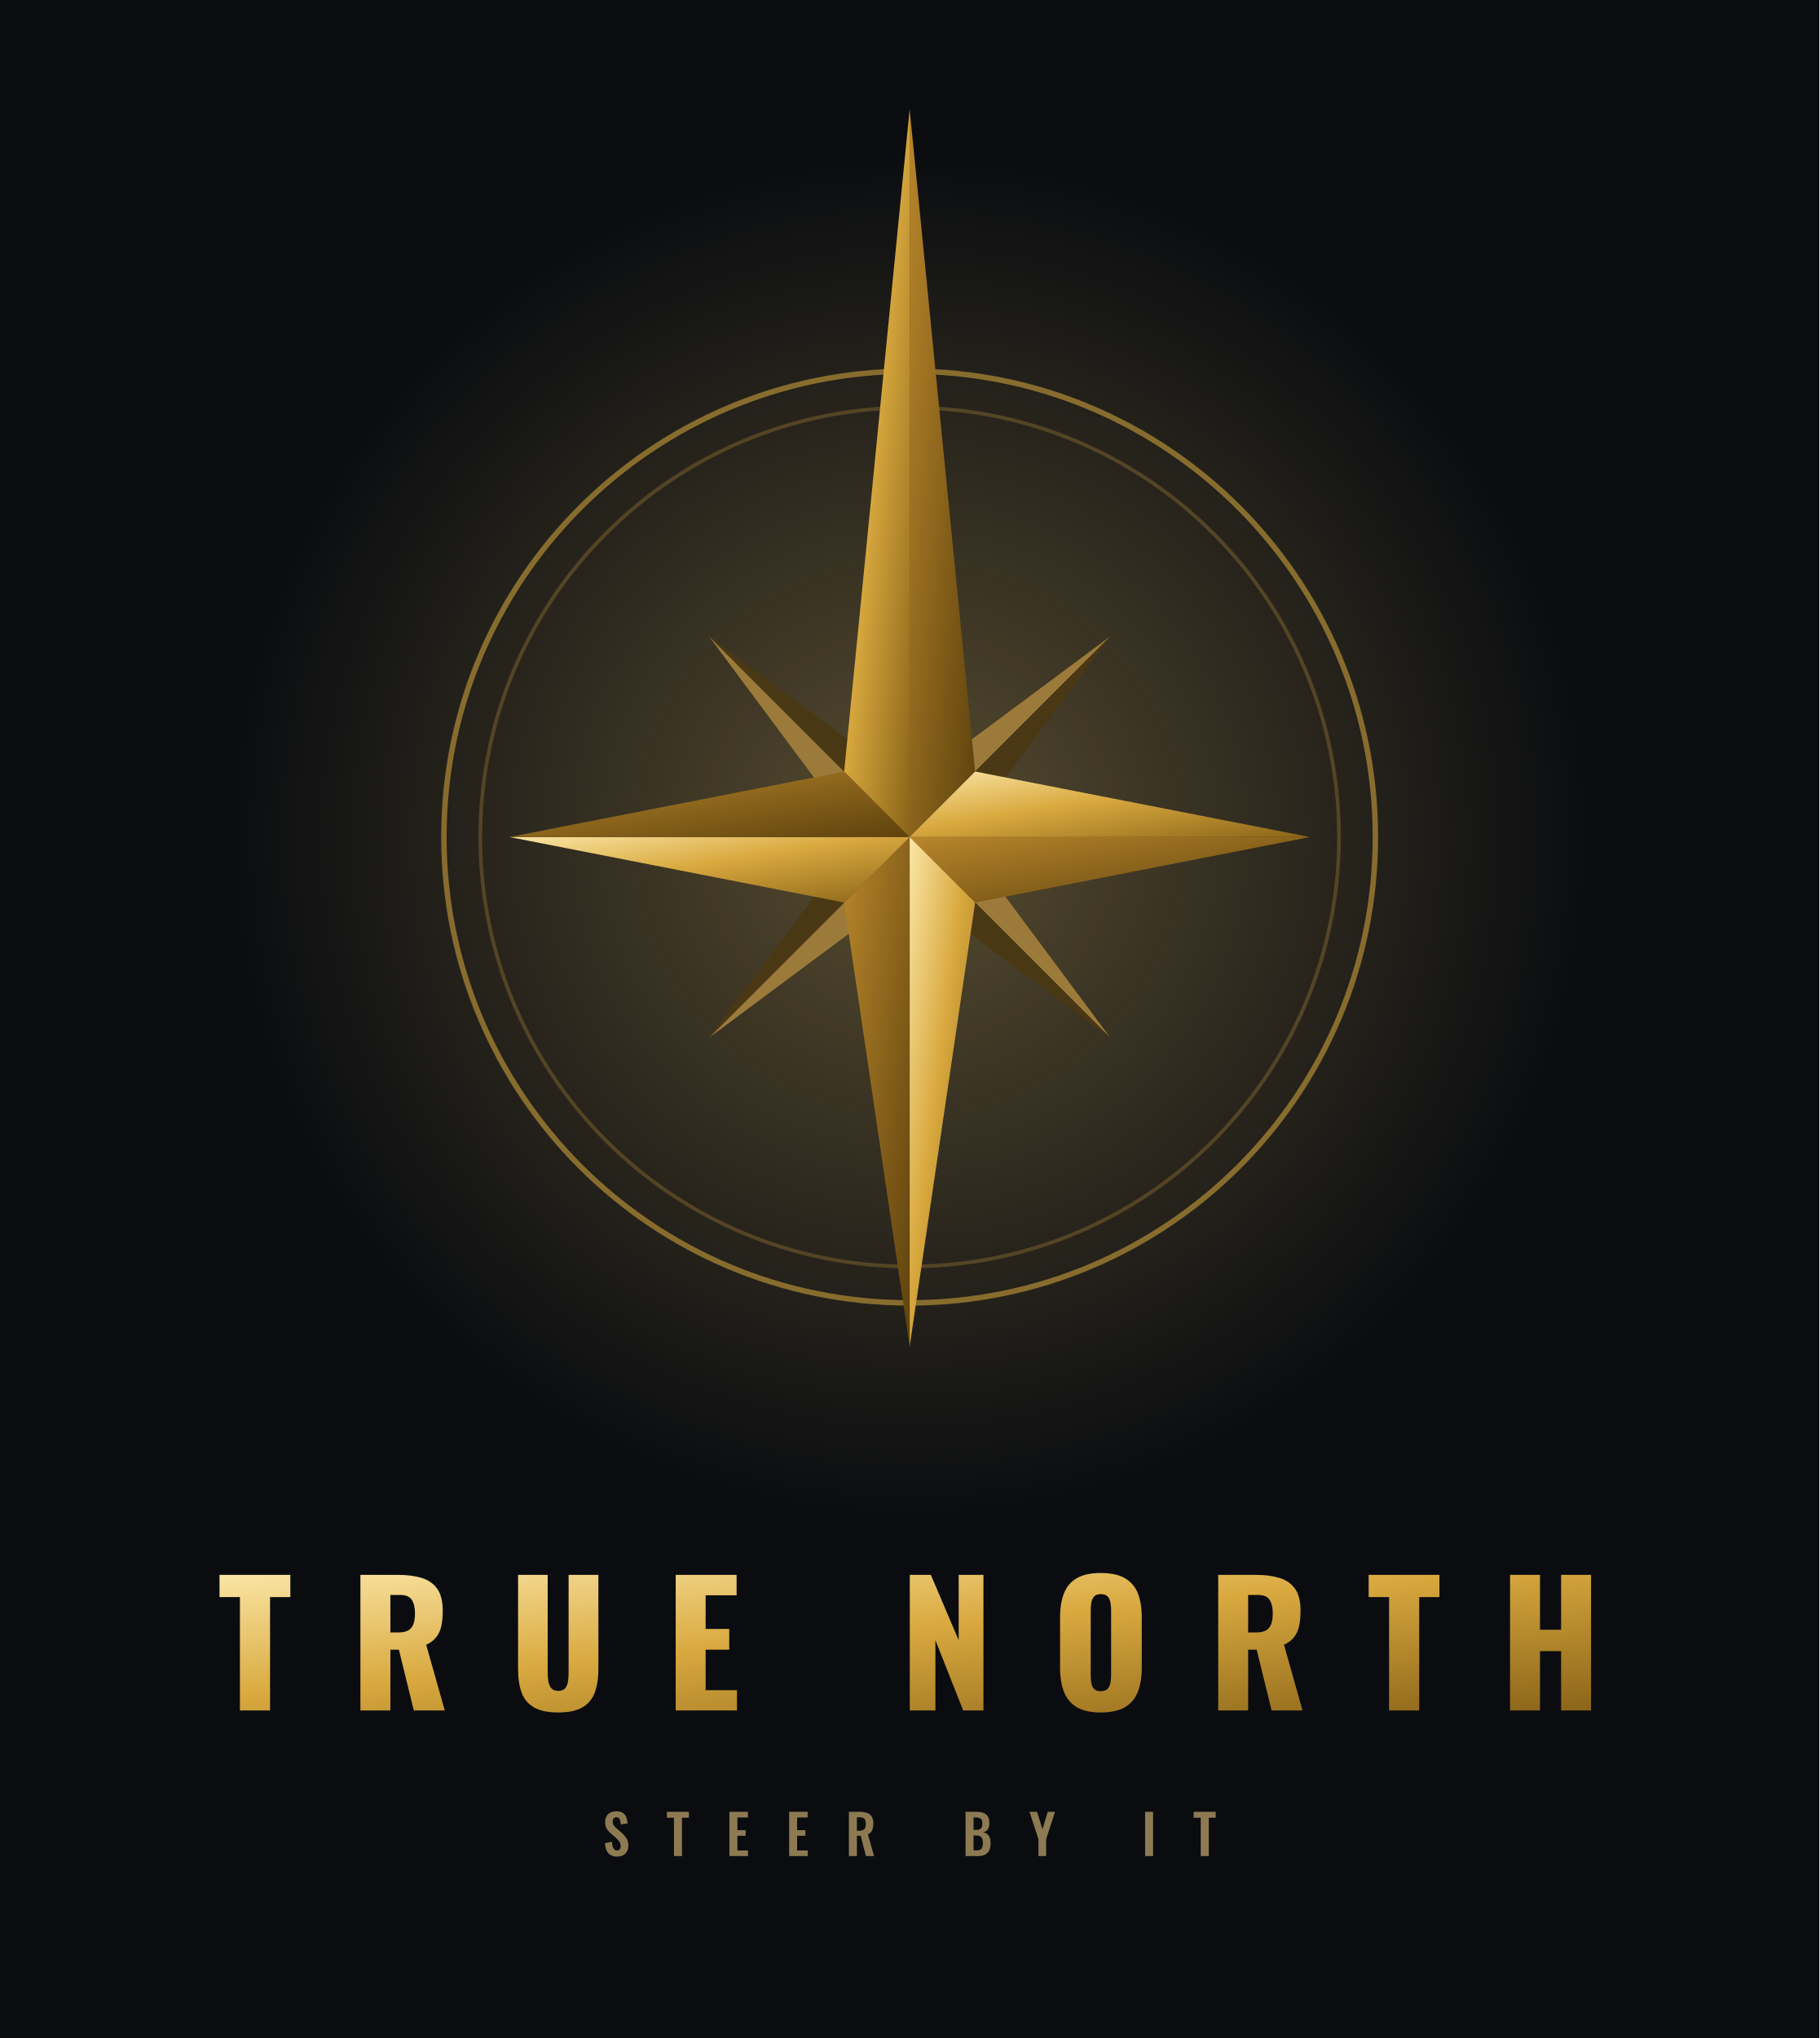
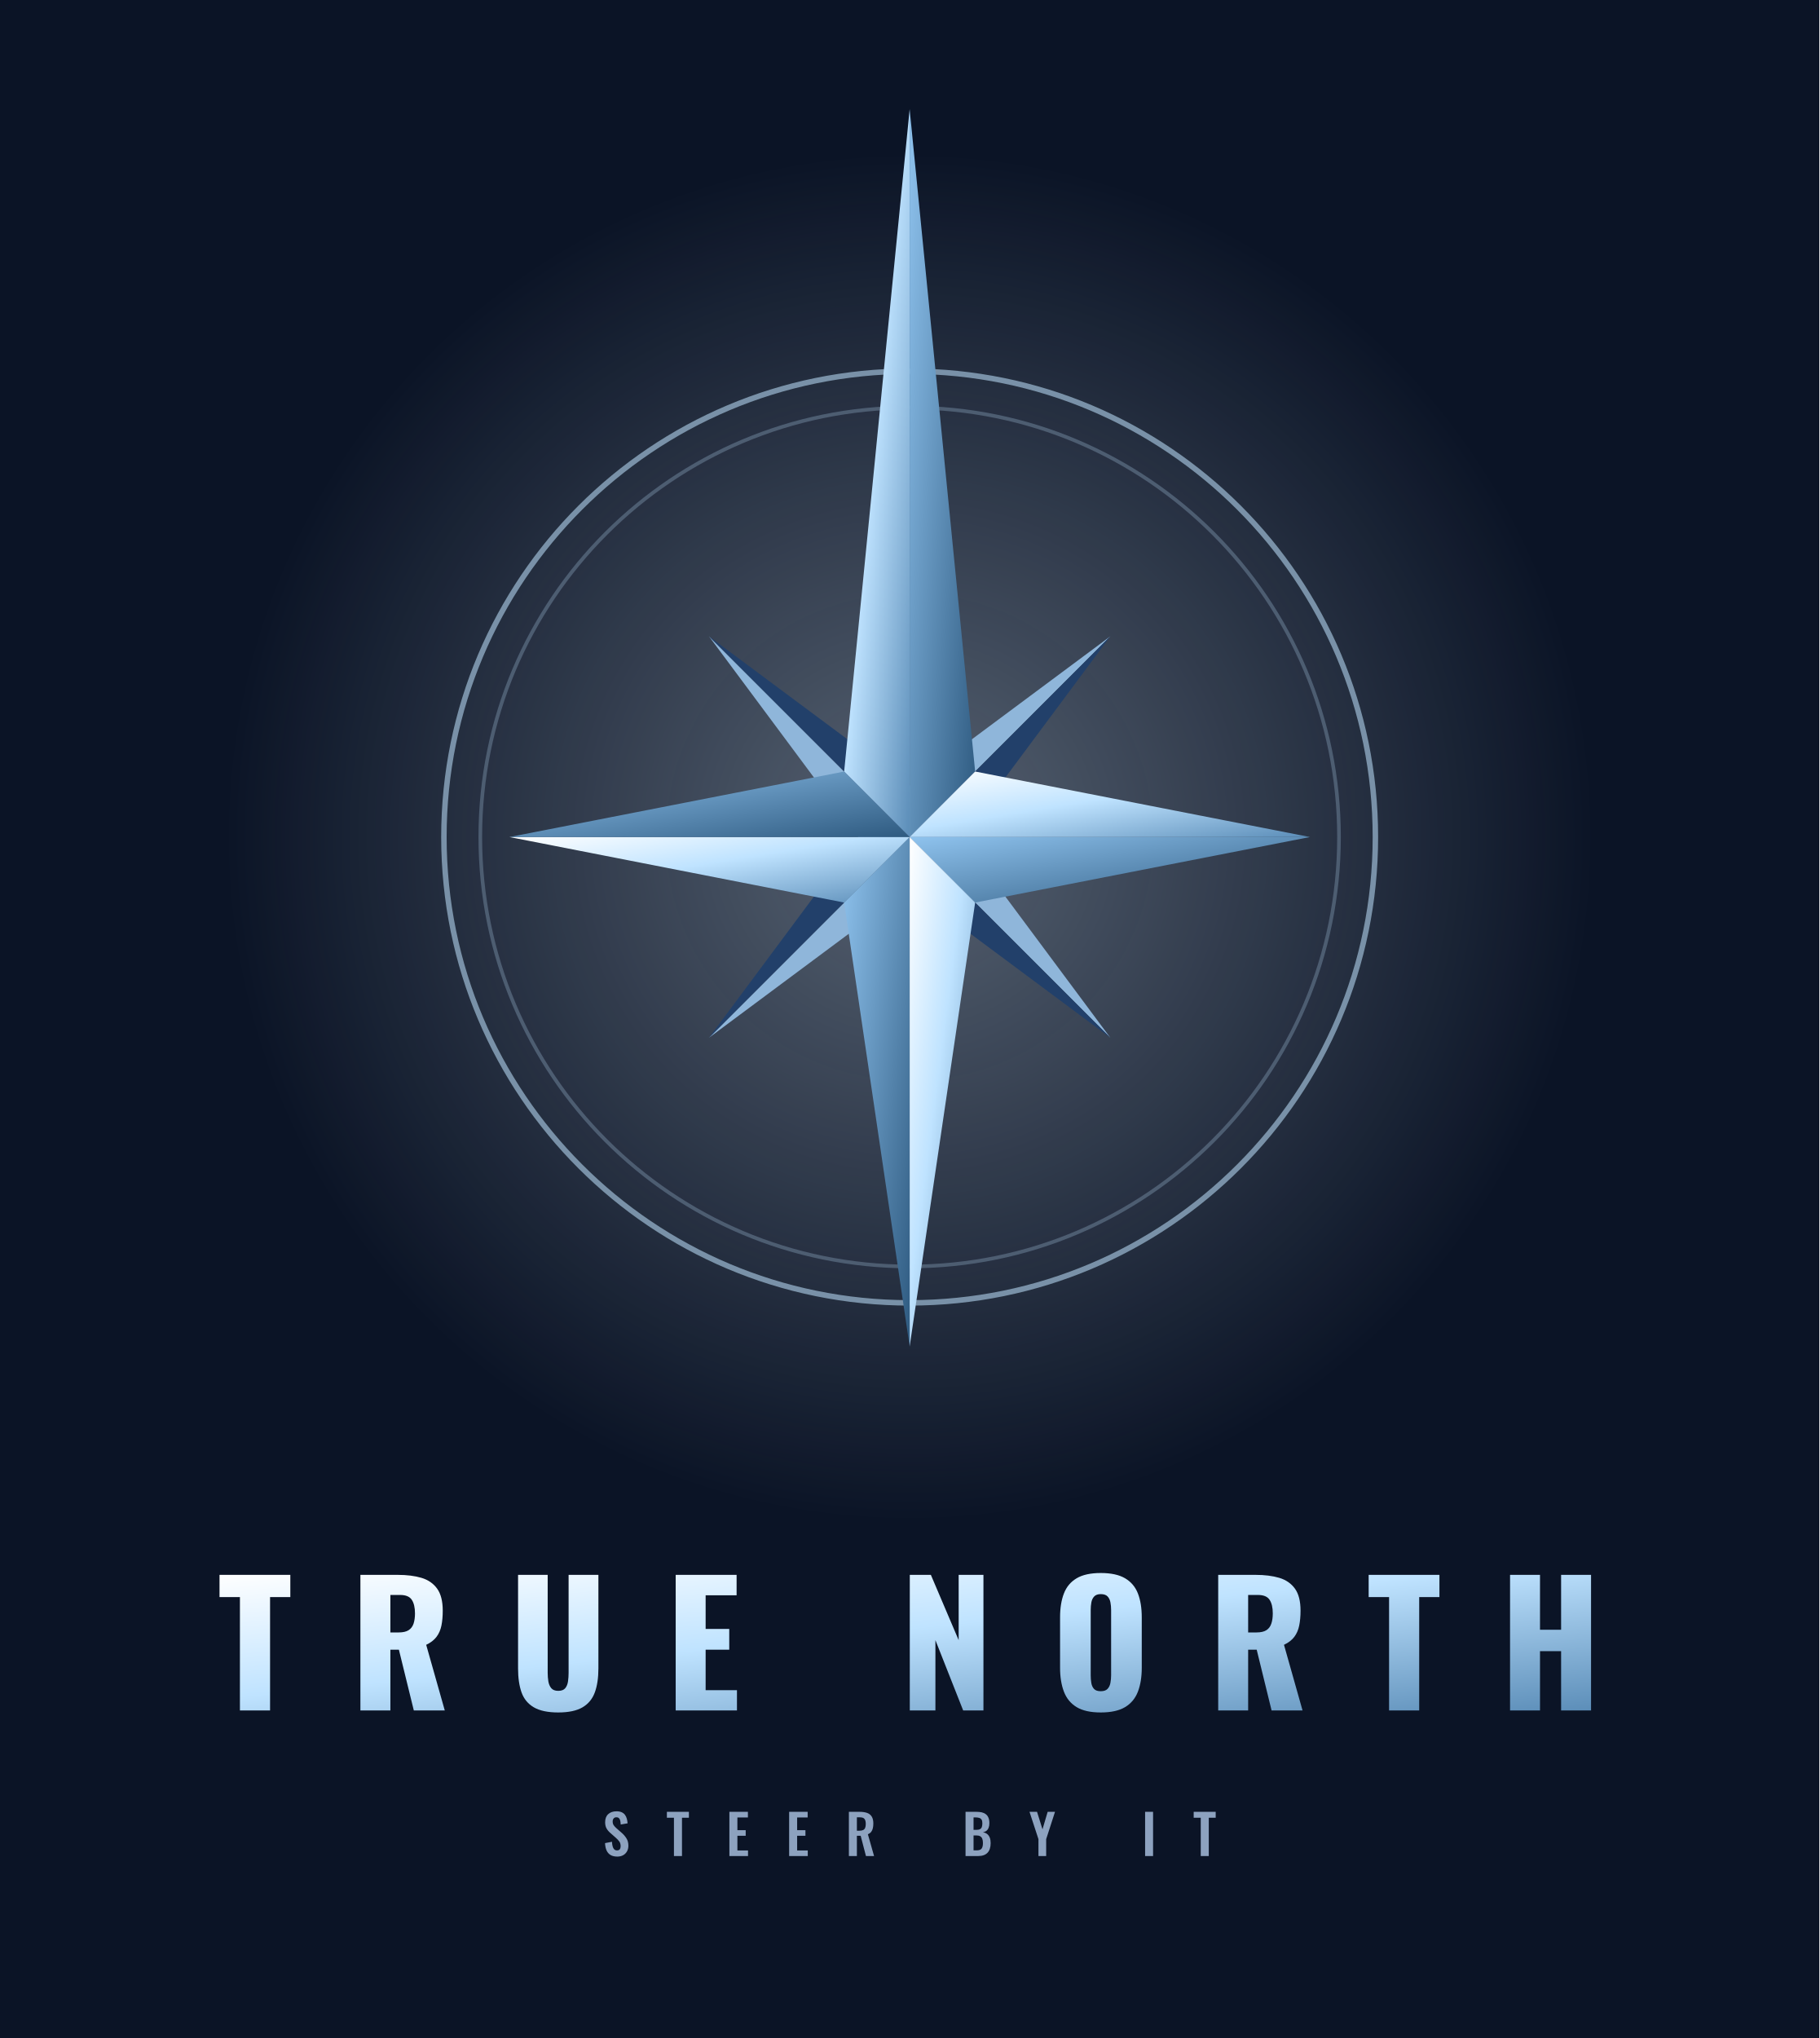
<svg xmlns="http://www.w3.org/2000/svg" viewBox="0 0 500 560" width="500" height="560">
  <defs>
    <linearGradient id="gold" x1="0" y1="0" x2="1" y2="1">
-       <stop offset="0" stop-color="#FBE6A6" />
-       <stop offset=".45" stop-color="#D9A93F" />
-       <stop offset="1" stop-color="#8A6418" />
+       <stop offset="0" stop-color="#FFFFFF" />
+       <stop offset=".45" stop-color="#BFE3FF" />
+       <stop offset="1" stop-color="#5B8DB8" />
    </linearGradient>
    <linearGradient id="goldD" x1="0" y1="0" x2="1" y2="1">
-       <stop offset="0" stop-color="#B8862B" />
-       <stop offset="1" stop-color="#5E420D" />
+       <stop offset="0" stop-color="#8FC3EE" />
+       <stop offset="1" stop-color="#2E5A80" />
    </linearGradient>
    <radialGradient id="glow" cx=".5" cy=".5" r=".5">
-       <stop offset="0" stop-color="#E9C46A" stop-opacity=".35" />
-       <stop offset="1" stop-color="#E9C46A" stop-opacity="0" />
+       <stop offset="0" stop-color="#E3F3FF" stop-opacity=".35" />
+       <stop offset="1" stop-color="#E3F3FF" stop-opacity="0" />
    </radialGradient>
  </defs>
-   <rect width="500" height="560" fill="#0A0C10" />
+   <rect width="500" height="560" fill="#0B1426" />
  <circle cx="250" cy="230" r="190" fill="url(#glow)" />
-   <circle cx="250" cy="230" r="128" fill="none" stroke="#D9A93F" stroke-opacity=".55" stroke-width="1.5" />
-   <circle cx="250" cy="230" r="118" fill="none" stroke="#D9A93F" stroke-opacity=".25" stroke-width="1" />
+   <circle cx="250" cy="230" r="128" fill="none" stroke="#BFE3FF" stroke-opacity=".55" stroke-width="1.5" />
+   <circle cx="250" cy="230" r="118" fill="none" stroke="#BFE3FF" stroke-opacity=".25" stroke-width="1" />
  <g transform="translate(250,230) rotate(45)">
-     <polygon points="0,-78 -10,-10 0,0" fill="#9C7A3A" />
-     <polygon points="0,-78 10,-10 0,0" fill="#4A3714" />
-     <polygon points="78,0 10,-10 0,0" fill="#9C7A3A" />
-     <polygon points="78,0 10,10 0,0" fill="#4A3714" />
-     <polygon points="0,78 10,10 0,0" fill="#9C7A3A" />
-     <polygon points="0,78 -10,10 0,0" fill="#4A3714" />
-     <polygon points="-78,0 -10,10 0,0" fill="#9C7A3A" />
-     <polygon points="-78,0 -10,-10 0,0" fill="#4A3714" />
+     <polygon points="0,-78 -10,-10 0,0" fill="#8FB6DA" />
+     <polygon points="0,-78 10,-10 0,0" fill="#22406A" />
+     <polygon points="78,0 10,-10 0,0" fill="#8FB6DA" />
+     <polygon points="78,0 10,10 0,0" fill="#22406A" />
+     <polygon points="0,78 10,10 0,0" fill="#8FB6DA" />
+     <polygon points="0,78 -10,10 0,0" fill="#22406A" />
+     <polygon points="-78,0 -10,10 0,0" fill="#8FB6DA" />
+     <polygon points="-78,0 -10,-10 0,0" fill="#22406A" />
  </g>
  <polygon points="250,30 232,212 250,230" fill="url(#gold)" />
  <polygon points="250,30 268,212 250,230" fill="url(#goldD)" />
  <polygon points="360,230 268,212 250,230" fill="url(#gold)" />
  <polygon points="360,230 268,248 250,230" fill="url(#goldD)" />
  <polygon points="250,370 268,248 250,230" fill="url(#gold)" />
  <polygon points="250,370 232,248 250,230" fill="url(#goldD)" />
  <polygon points="140,230 232,248 250,230" fill="url(#gold)" />
  <polygon points="140,230 232,212 250,230" fill="url(#goldD)" />
  <path fill="url(#gold)" d="M65.94 470.0V438.85H60.33V432.74H79.79V438.85H74.22V470.0Z M99.05 470.0V432.74H109.31Q113.08 432.74 115.84 433.56Q118.60 434.39 120.14 436.53Q121.68 438.67 121.68 442.58Q121.68 444.88 121.32 446.67Q120.95 448.47 119.96 449.78Q118.97 451.09 117.13 451.96L122.24 470.0H113.73L109.63 453.30H107.29V470.0ZM107.29 448.56H109.59Q111.33 448.56 112.30 447.94Q113.27 447.32 113.66 446.14Q114.05 444.97 114.05 443.32Q114.05 440.92 113.17 439.59Q112.30 438.26 109.95 438.26H107.29Z M153.42 470.55Q149.14 470.55 146.72 469.14Q144.31 467.74 143.34 465.05Q142.38 462.36 142.38 458.45V432.74H150.52V459.69Q150.52 460.84 150.70 461.99Q150.89 463.14 151.51 463.88Q152.13 464.61 153.42 464.61Q154.75 464.61 155.35 463.88Q155.95 463.14 156.11 461.99Q156.27 460.84 156.27 459.69V432.74H164.46V458.45Q164.46 462.36 163.47 465.05Q162.48 467.74 160.09 469.14Q157.69 470.55 153.42 470.55Z M185.70 470.0V432.74H202.44V438.35H193.93V447.59H200.42V453.30H193.93V464.43H202.54V470.0Z  M250.04 470.0V432.74H255.83L263.47 450.68V432.74H270.28V470.0H264.71L257.08 450.68V470.0Z M302.52 470.55Q298.33 470.55 295.89 469.08Q293.45 467.60 292.40 464.84Q291.34 462.08 291.34 458.27V444.42Q291.34 440.56 292.40 437.84Q293.45 435.13 295.89 433.68Q298.33 432.23 302.52 432.23Q306.75 432.23 309.21 433.68Q311.67 435.13 312.73 437.84Q313.79 440.56 313.79 444.42V458.27Q313.79 462.08 312.73 464.84Q311.67 467.60 309.21 469.08Q306.75 470.55 302.52 470.55ZM302.52 464.71Q303.80 464.71 304.40 464.06Q305.00 463.42 305.18 462.41Q305.37 461.39 305.37 460.34V442.4Q305.37 441.29 305.18 440.30Q305.00 439.31 304.40 438.67Q303.80 438.03 302.52 438.03Q301.32 438.03 300.72 438.67Q300.12 439.31 299.94 440.30Q299.76 441.29 299.76 442.4V460.34Q299.76 461.39 299.92 462.41Q300.08 463.42 300.65 464.06Q301.23 464.71 302.52 464.71Z M334.80 470.0V432.74H345.06Q348.83 432.74 351.59 433.56Q354.35 434.39 355.89 436.53Q357.43 438.67 357.43 442.58Q357.43 444.88 357.06 446.67Q356.70 448.47 355.71 449.78Q354.72 451.09 352.88 451.96L357.98 470.0H349.47L345.38 453.30H343.03V470.0ZM343.03 448.56H345.33Q347.08 448.56 348.05 447.94Q349.01 447.32 349.40 446.14Q349.80 444.97 349.80 443.32Q349.80 440.92 348.92 439.59Q348.05 438.26 345.70 438.26H343.03Z M381.76 470.0V438.85H376.15V432.74H395.60V438.85H390.04V470.0Z M415.01 470.0V432.74H423.24V447.82H429.04V432.74H437.27V470.0H429.04V453.71H423.24V470.0Z" />
-   <path fill="#8D7A52" d="M169.65 510.15Q168.55 510.15 167.82 509.73Q167.09 509.30 166.71 508.48Q166.34 507.66 166.28 506.45L168.19 506.08Q168.22 506.79 168.37 507.33Q168.51 507.87 168.80 508.16Q169.10 508.45 169.58 508.45Q170.11 508.45 170.34 508.13Q170.57 507.80 170.57 507.31Q170.57 506.52 170.21 506.01Q169.84 505.50 169.24 504.98L167.72 503.64Q167.07 503.08 166.69 502.40Q166.31 501.72 166.31 500.71Q166.31 499.26 167.15 498.49Q167.99 497.71 169.44 497.71Q170.29 497.71 170.86 497.97Q171.43 498.23 171.77 498.69Q172.11 499.16 172.27 499.75Q172.43 500.34 172.48 501.01L170.59 501.34Q170.56 500.77 170.47 500.33Q170.38 499.88 170.13 499.62Q169.88 499.35 169.40 499.35Q168.90 499.35 168.64 499.68Q168.38 500.01 168.38 500.49Q168.38 501.11 168.64 501.50Q168.89 501.89 169.37 502.32L170.88 503.64Q171.62 504.28 172.16 505.13Q172.70 505.97 172.70 507.17Q172.70 508.05 172.31 508.73Q171.93 509.40 171.25 509.78Q170.56 510.15 169.65 510.15Z M185.22 510.0V499.48H183.28V497.85H189.33V499.48H187.43V510.0Z M200.46 510.0V497.85H205.55V499.40H202.66V502.90H204.94V504.44H202.66V508.47H205.58V510.0Z M216.88 510.0V497.85H221.97V499.40H219.08V502.90H221.36V504.44H219.08V508.47H222.00V510.0Z M233.30 510.0V497.85H236.21Q237.43 497.85 238.28 498.14Q239.13 498.44 239.57 499.14Q240.02 499.85 240.02 501.06Q240.02 501.79 239.88 502.37Q239.75 502.95 239.42 503.37Q239.09 503.78 238.52 504.01L240.22 510.0H237.99L236.54 504.43H235.50V510.0ZM235.50 503.04H236.20Q236.84 503.04 237.22 502.85Q237.61 502.66 237.77 502.25Q237.94 501.84 237.94 501.19Q237.94 500.27 237.60 499.82Q237.27 499.36 236.31 499.36H235.50Z  M265.36 510.0V497.85H268.34Q269.14 497.85 269.80 497.99Q270.45 498.14 270.92 498.50Q271.40 498.85 271.65 499.46Q271.91 500.06 271.91 500.96Q271.91 501.70 271.70 502.23Q271.50 502.75 271.11 503.06Q270.72 503.37 270.14 503.46Q270.86 503.59 271.33 503.97Q271.79 504.35 272.03 504.97Q272.26 505.59 272.26 506.46Q272.26 507.33 272.04 507.99Q271.83 508.65 271.40 509.10Q270.98 509.54 270.34 509.77Q269.70 510.0 268.85 510.0ZM267.56 508.44H268.41Q269.42 508.44 269.78 507.95Q270.14 507.46 270.14 506.44Q270.14 505.71 269.96 505.25Q269.78 504.79 269.39 504.57Q269.00 504.34 268.34 504.34H267.56ZM267.56 502.81H268.32Q268.99 502.81 269.34 502.61Q269.70 502.42 269.84 502.01Q269.98 501.61 269.98 501.00Q269.98 500.34 269.77 500.00Q269.55 499.65 269.12 499.52Q268.68 499.38 268.00 499.38H267.56Z M285.40 510.0V505.36L282.94 497.85H285.01L286.51 502.66L287.93 497.85H289.95L287.52 505.36V510.0Z  M314.71 510.0V497.85H316.90V510.0Z M330.00 510.0V499.48H328.06V497.85H334.11V499.48H332.21V510.0Z" />
+   <path fill="#8DA2BF" d="M169.65 510.15Q168.55 510.15 167.82 509.73Q167.09 509.30 166.71 508.48Q166.34 507.66 166.28 506.45L168.19 506.08Q168.22 506.79 168.37 507.33Q168.51 507.87 168.80 508.16Q169.10 508.45 169.58 508.45Q170.11 508.45 170.34 508.13Q170.57 507.80 170.57 507.31Q170.57 506.52 170.21 506.01Q169.84 505.50 169.24 504.98L167.72 503.64Q167.07 503.08 166.69 502.40Q166.31 501.72 166.31 500.71Q166.31 499.26 167.15 498.49Q167.99 497.71 169.44 497.71Q170.29 497.71 170.86 497.97Q171.43 498.23 171.77 498.69Q172.11 499.16 172.27 499.75Q172.43 500.34 172.48 501.01L170.59 501.34Q170.56 500.77 170.47 500.33Q170.38 499.88 170.13 499.62Q169.88 499.35 169.40 499.35Q168.90 499.35 168.64 499.68Q168.38 500.01 168.38 500.49Q168.38 501.11 168.64 501.50Q168.89 501.89 169.37 502.32L170.88 503.64Q171.62 504.28 172.16 505.13Q172.70 505.97 172.70 507.17Q172.70 508.05 172.31 508.73Q171.93 509.40 171.25 509.78Q170.56 510.15 169.65 510.15Z M185.22 510.0V499.48H183.28V497.85H189.33V499.48H187.43V510.0Z M200.46 510.0V497.85H205.55V499.40H202.66V502.90H204.94V504.44H202.66V508.47H205.58V510.0Z M216.88 510.0V497.85H221.97V499.40H219.08V502.90H221.36V504.44H219.08V508.47H222.00V510.0Z M233.30 510.0V497.85H236.21Q237.43 497.85 238.28 498.14Q239.13 498.44 239.57 499.14Q240.02 499.85 240.02 501.06Q240.02 501.79 239.88 502.37Q239.75 502.95 239.42 503.37Q239.09 503.78 238.52 504.01L240.22 510.0H237.99L236.54 504.43H235.50V510.0ZM235.50 503.04H236.20Q236.84 503.04 237.22 502.85Q237.61 502.66 237.77 502.25Q237.94 501.84 237.94 501.19Q237.94 500.27 237.60 499.82Q237.27 499.36 236.31 499.36H235.50Z  M265.36 510.0V497.85H268.34Q269.14 497.85 269.80 497.99Q270.45 498.14 270.92 498.50Q271.40 498.85 271.65 499.46Q271.91 500.06 271.91 500.96Q271.91 501.70 271.70 502.23Q271.50 502.75 271.11 503.06Q270.72 503.37 270.14 503.46Q270.86 503.59 271.33 503.97Q271.79 504.35 272.03 504.97Q272.26 505.59 272.26 506.46Q272.26 507.33 272.04 507.99Q271.83 508.65 271.40 509.10Q270.98 509.54 270.34 509.77Q269.70 510.0 268.85 510.0ZM267.56 508.44H268.41Q269.42 508.44 269.78 507.95Q270.14 507.46 270.14 506.44Q270.14 505.71 269.96 505.25Q269.78 504.79 269.39 504.57Q269.00 504.34 268.34 504.34H267.56ZM267.56 502.81H268.32Q268.99 502.81 269.34 502.61Q269.70 502.42 269.84 502.01Q269.98 501.61 269.98 501.00Q269.98 500.34 269.77 500.00Q269.55 499.65 269.12 499.52Q268.68 499.38 268.00 499.38H267.56Z M285.40 510.0V505.36L282.94 497.85H285.01L286.51 502.66L287.93 497.85H289.95L287.52 505.36V510.0Z  M314.71 510.0V497.85H316.90V510.0Z M330.00 510.0V499.48H328.06V497.85H334.11V499.48H332.21V510.0Z" />
</svg>
